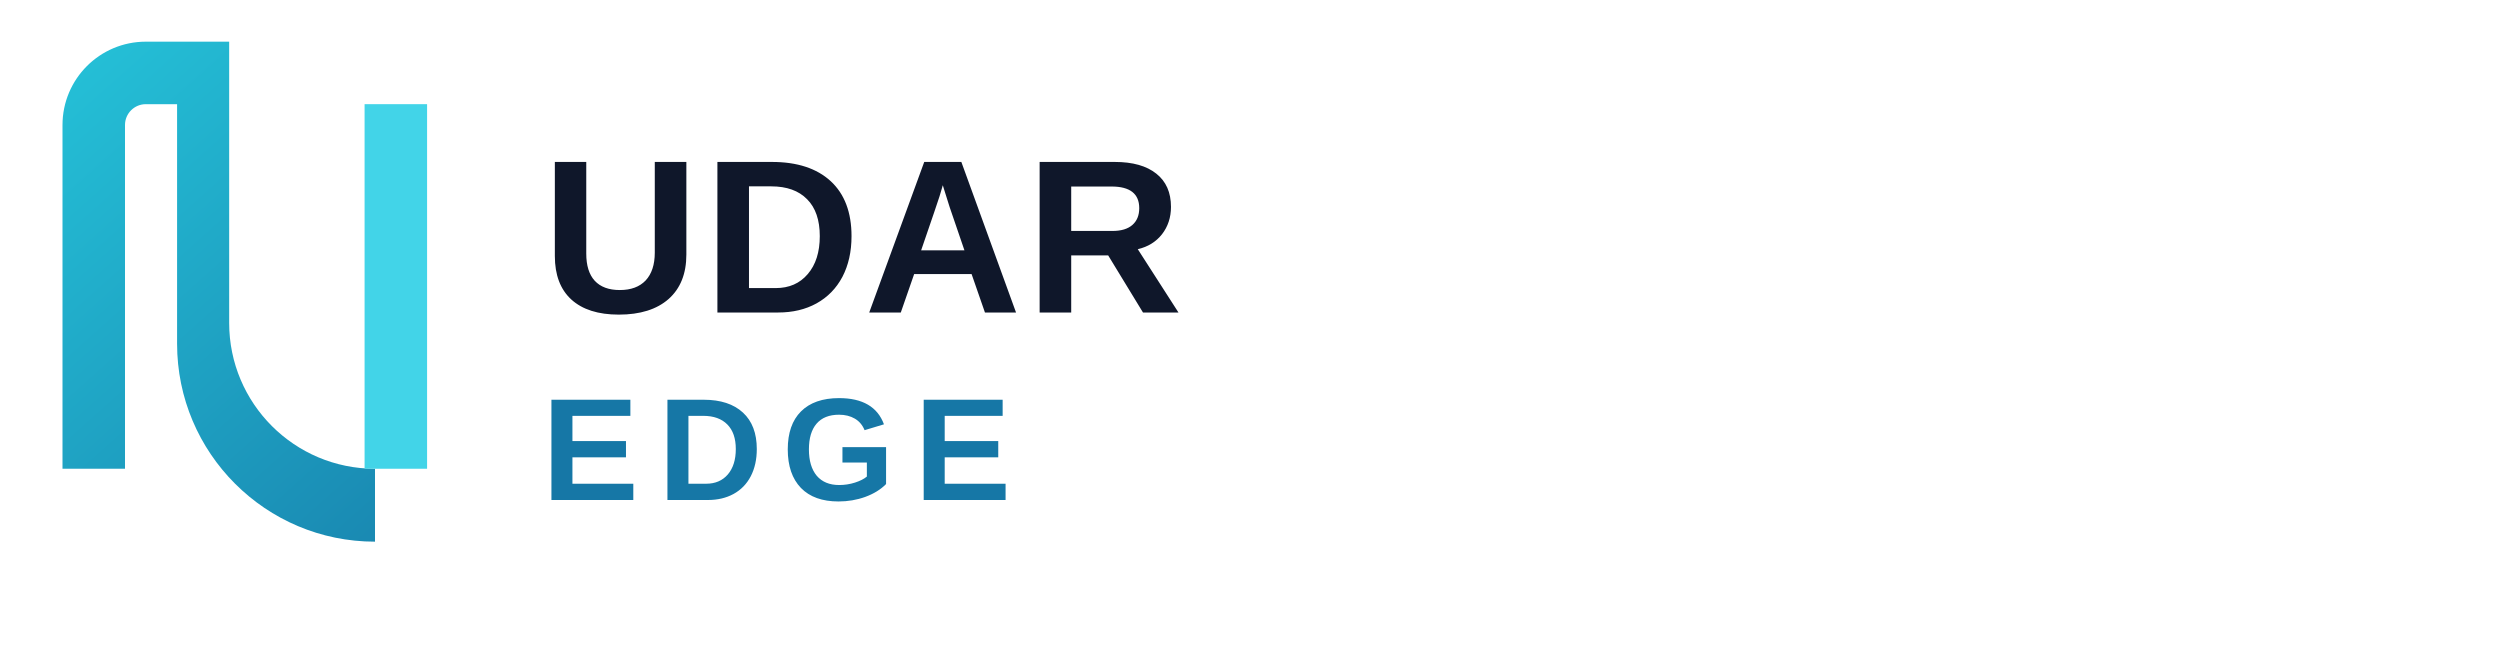
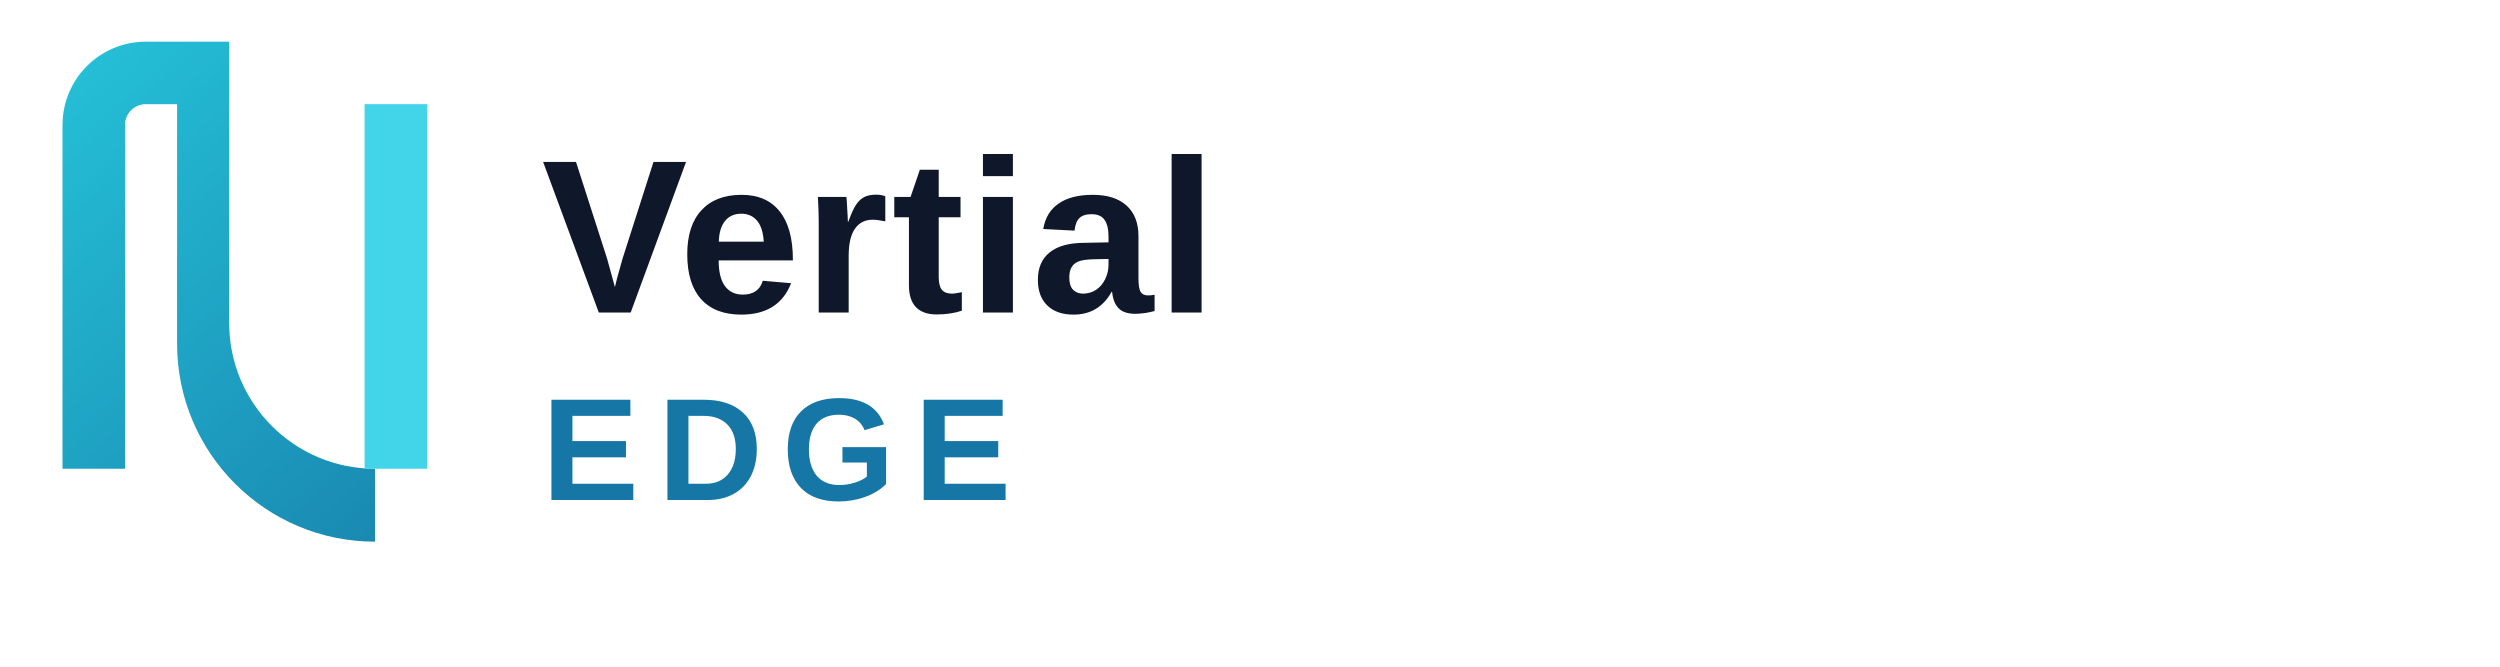
<svg xmlns="http://www.w3.org/2000/svg" width="240" height="64" viewBox="0 0 240 64" fill="none">
  <defs>
-     <linearGradient id="udarGradient" x1="4" y1="4" x2="54" y2="60" gradientUnits="userSpaceOnUse">
+     <linearGradient id="vertialGradient" x1="4" y1="4" x2="54" y2="60" gradientUnits="userSpaceOnUse">
      <stop stop-color="#25C3D9" />
      <stop offset="1" stop-color="#1677A6" />
    </linearGradient>
  </defs>
-   <path d="M6 12C6 7.582 9.582 4 14 4H22V31C22 38.732 28.268 45 36 45V52C25.507 52 17 43.493 17 33V10H14C12.895 10 12 10.895 12 12V45H6V12Z" fill="url(#udarGradient)" />
+   <path d="M6 12C6 7.582 9.582 4 14 4H22V31C22 38.732 28.268 45 36 45V52C25.507 52 17 43.493 17 33V10H14C12.895 10 12 10.895 12 12V45H6V12Z" fill="url(#vertialGradient)" />
  <path d="M41 45V10H35V45H41Z" fill="#42D4E8" />
-   <text x="52" y="30" fill="#0F172A" font-size="21" font-family="Arial, Helvetica, sans-serif" font-weight="700" letter-spacing="0.3">UDAR</text>
+   <text x="52" y="30" fill="#0F172A" font-size="21" font-family="Arial, Helvetica, sans-serif" font-weight="700" letter-spacing="0.3">Vertial</text>
  <text x="52" y="48" fill="#1677A6" font-size="14" font-family="Arial, Helvetica, sans-serif" font-weight="700" letter-spacing="1.8">EDGE</text>
</svg>
